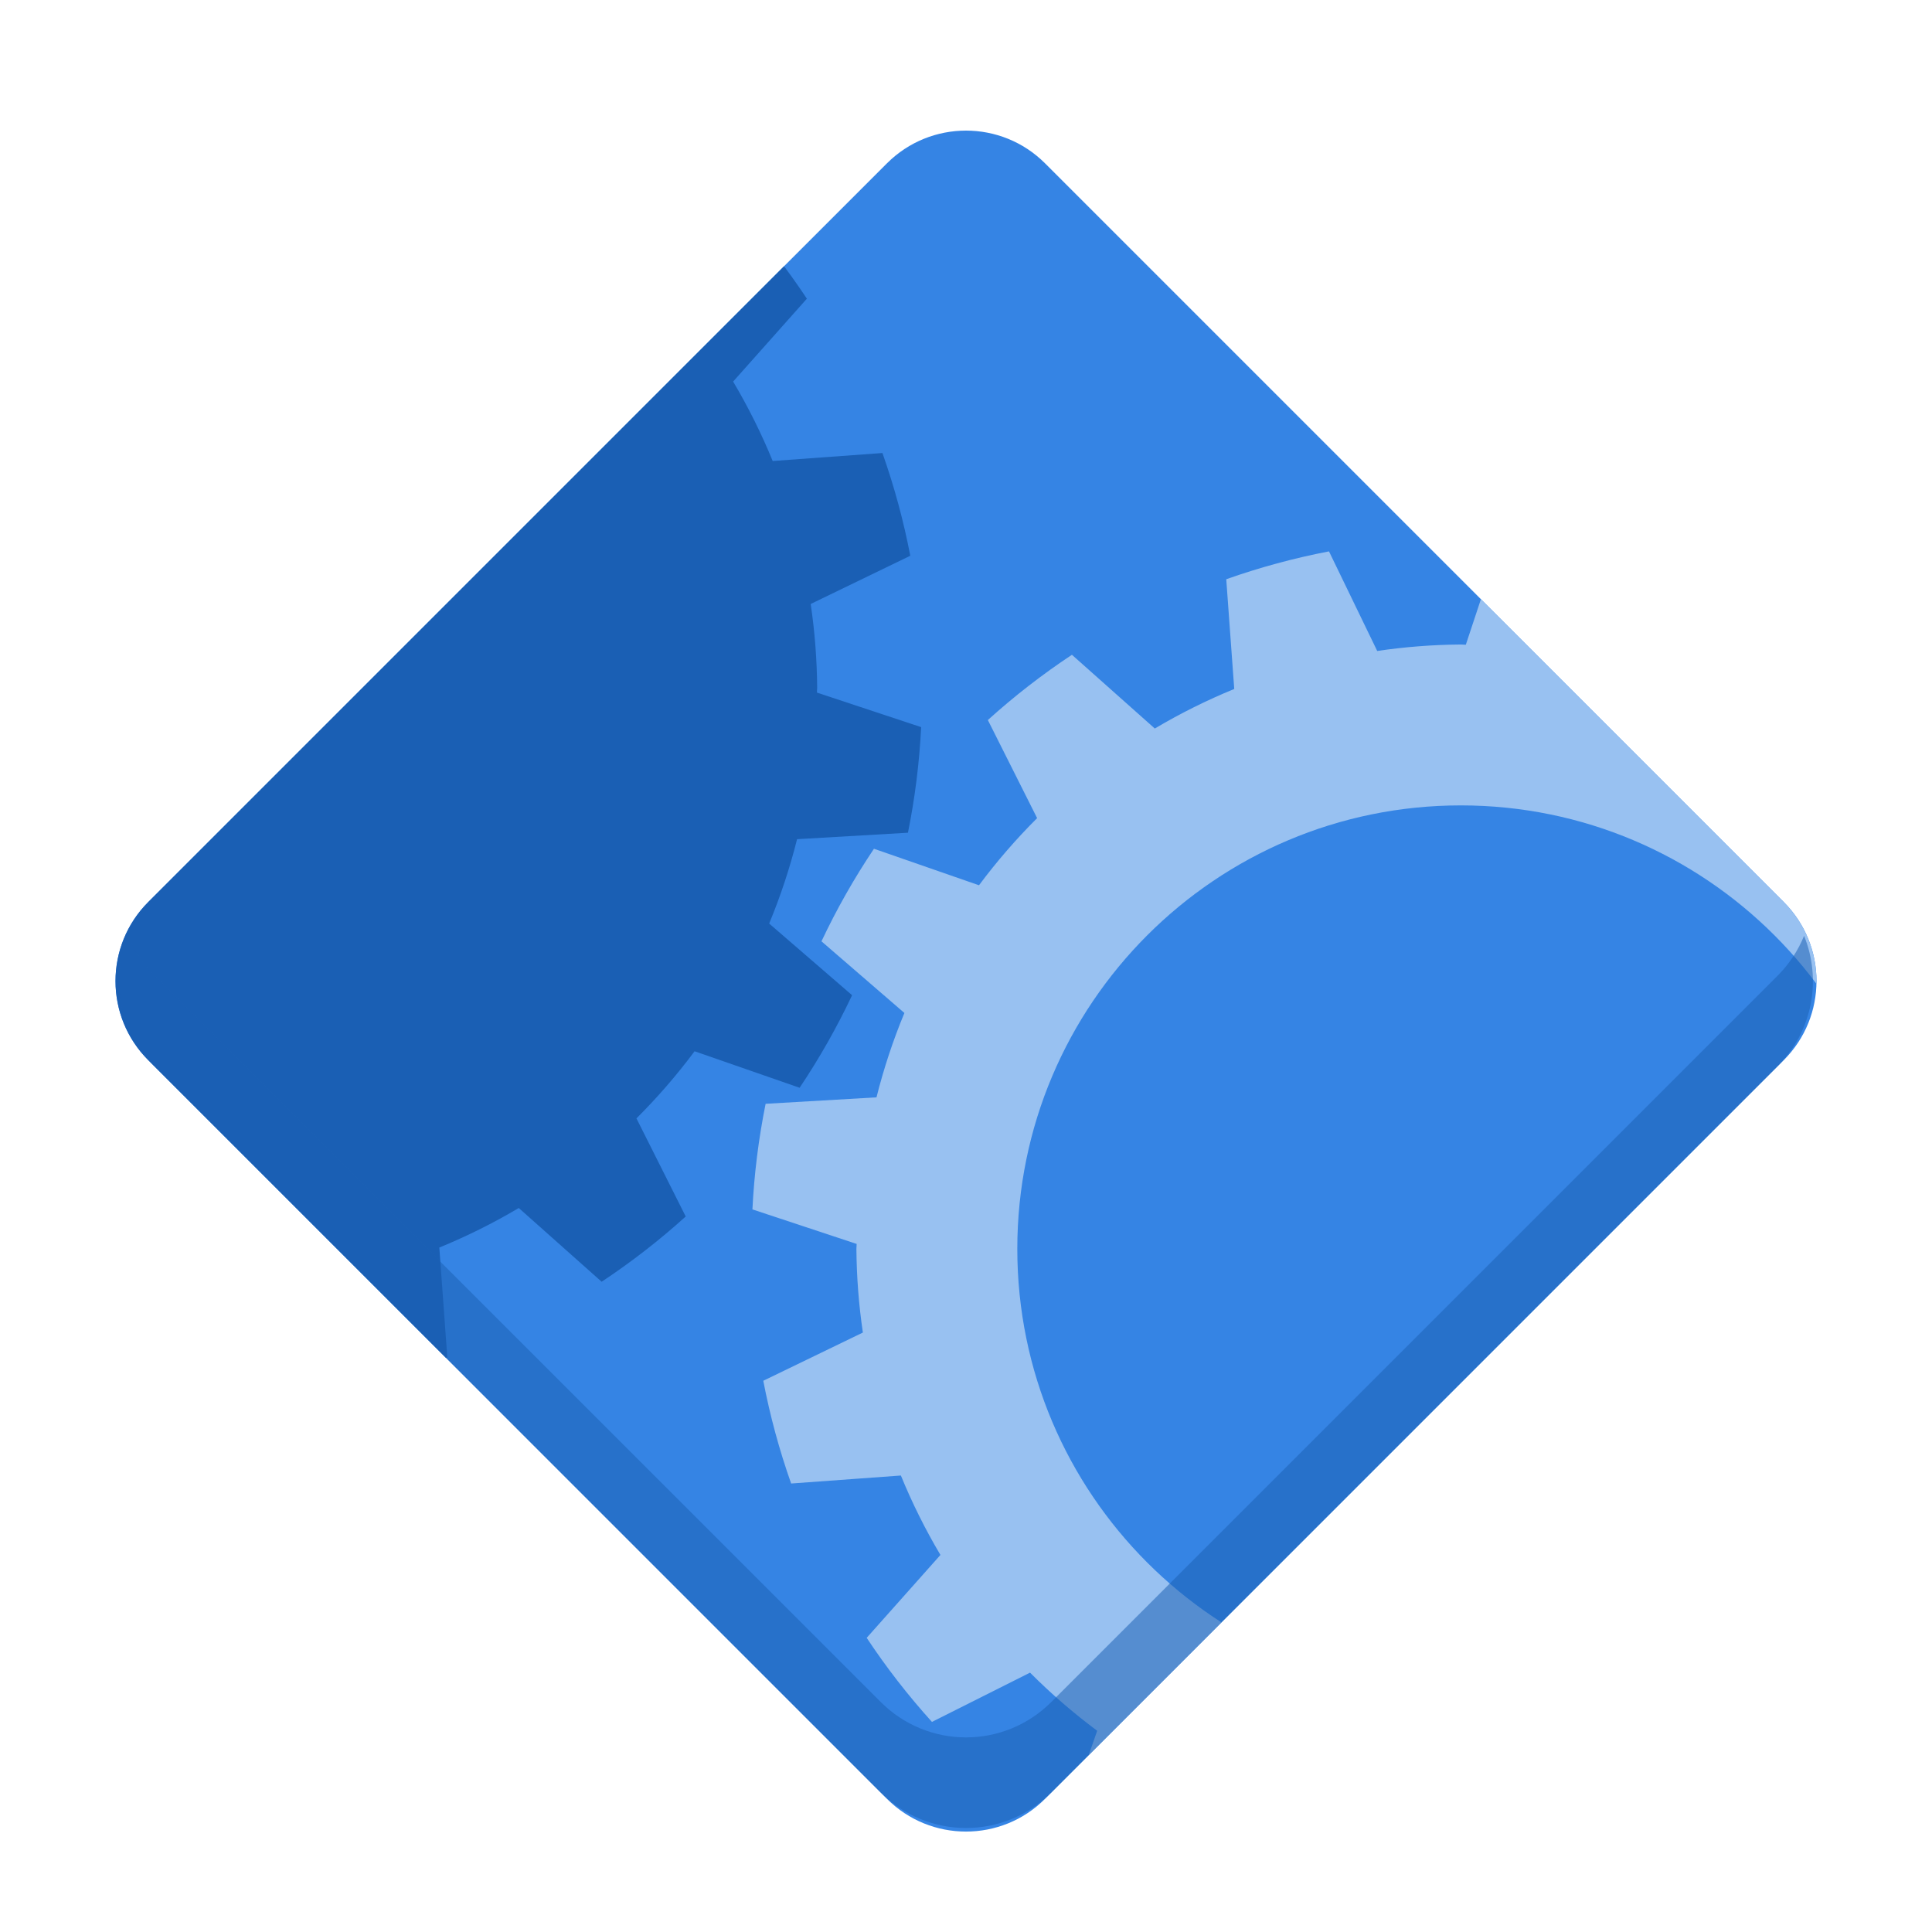
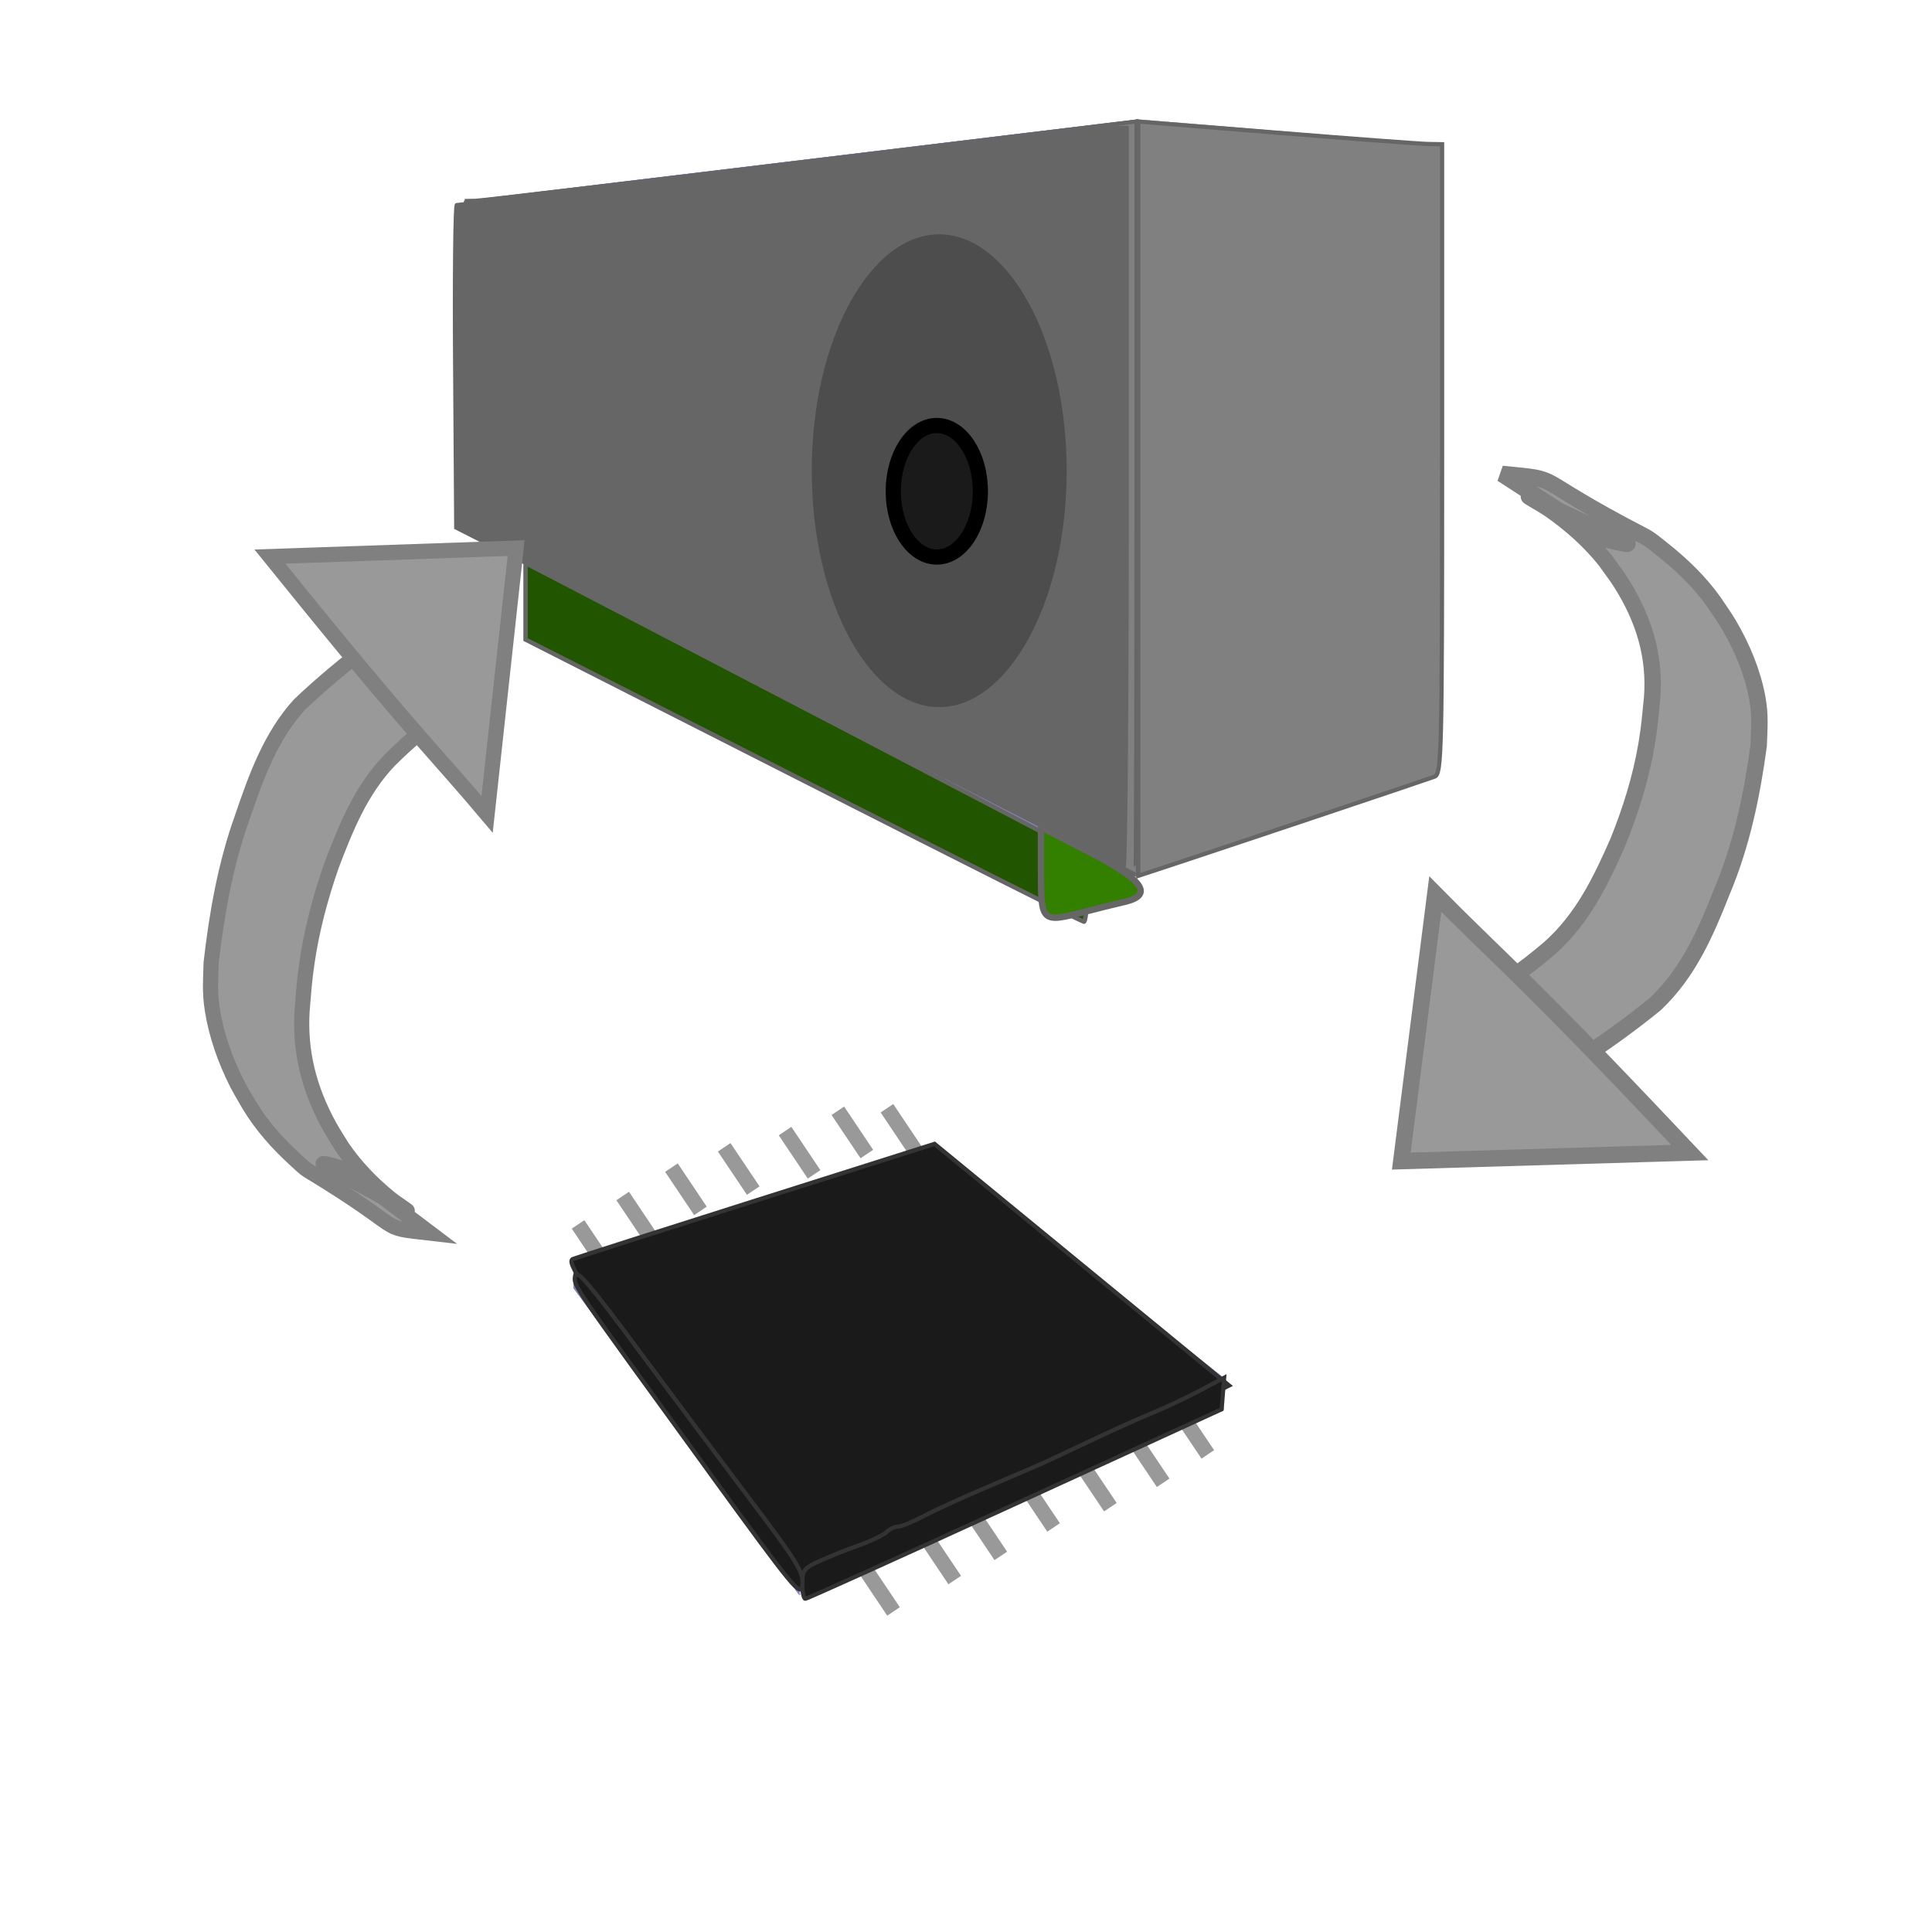
<svg xmlns="http://www.w3.org/2000/svg" width="33.75mm" height="33.75mm" viewBox="0 0 33.75 33.75" version="1.1" id="svg974">
  <defs id="defs968">
    <clipPath clipPathUnits="userSpaceOnUse" id="clipPath18689">
      <rect clip-path="none" transform="rotate(45)" ry="32" rx="32" y="123.999" x="486.037" height="362.943" width="362.943" id="rect18691" style="display:inline;opacity:1;vector-effect:none;fill:#4a86cf;fill-opacity:1;stroke:none;stroke-width:26.067;stroke-linecap:butt;stroke-linejoin:miter;stroke-miterlimit:4;stroke-dasharray:none;stroke-dashoffset:0;stroke-opacity:1;marker:none;marker-start:none;marker-mid:none;marker-end:none;paint-order:normal;enable-background:new" />
    </clipPath>
    <clipPath clipPathUnits="userSpaceOnUse" id="clipPath18689-3">
      <rect clip-path="none" transform="rotate(45)" ry="32" rx="32" y="123.999" x="486.037" height="362.943" width="362.943" id="rect18691-6" style="display:inline;opacity:1;vector-effect:none;fill:#4a86cf;fill-opacity:1;stroke:none;stroke-width:26.067;stroke-linecap:butt;stroke-linejoin:miter;stroke-miterlimit:4;stroke-dasharray:none;stroke-dashoffset:0;stroke-opacity:1;marker:none;marker-start:none;marker-mid:none;marker-end:none;paint-order:normal;enable-background:new" />
    </clipPath>
  </defs>
-   <g id="layer1" transform="translate(-61.81982,-103.944)">
-     <g transform="matrix(0.2636723,0,0,0.2636723,61.81982,-529.397)" style="display:inline;stroke-width:0.25;enable-background:new" id="g1836">
-       <g transform="matrix(0.25,0,0,0.25,0,2295)" id="g18818" style="stroke-width:0.25">
-         <g style="stroke-width:0.27" transform="matrix(0.9260519,0,0,0.9260519,18.93073,50.87633)" id="g18590">
-           <g style="stroke-width:0.27" id="g18681" clip-path="url(#clipPath18689-3)">
-             <rect style="opacity:1;vector-effect:none;fill:#3584e4;fill-opacity:1;stroke:none;stroke-width:8.221;stroke-linecap:butt;stroke-linejoin:miter;stroke-miterlimit:4;stroke-dasharray:none;stroke-dashoffset:0;stroke-opacity:1;marker:none;marker-start:none;marker-mid:none;marker-end:none;paint-order:normal" id="rect18571" width="424" height="424" x="458.337" y="90.642" rx="10.092" ry="10.092" transform="matrix(0.6052817,0.6052817,-0.6052817,0.6052817,33.44063,99.07363)" clip-path="none" />
-             <circle style="opacity:1;vector-effect:none;fill:#f66151;fill-opacity:1;stroke:none;stroke-width:7.037;stroke-linecap:butt;stroke-linejoin:miter;stroke-miterlimit:4;stroke-dasharray:none;stroke-dashoffset:0;stroke-opacity:1;marker:none;marker-start:none;marker-mid:none;marker-end:none;paint-order:normal" id="path18706" cx="0" cy="0" r="0" transform="translate(0,-212)" />
-             <circle style="opacity:1;vector-effect:none;fill:#f66151;fill-opacity:1;stroke:none;stroke-width:7.037;stroke-linecap:butt;stroke-linejoin:miter;stroke-miterlimit:4;stroke-dasharray:none;stroke-dashoffset:0;stroke-opacity:1;marker:none;marker-start:none;marker-mid:none;marker-end:none;paint-order:normal" id="path18708" cx="0" cy="0" r="0" transform="translate(0,-212)" />
-             <path style="display:inline;opacity:1;vector-effect:none;fill:#98c1f1;fill-opacity:1;stroke:none;stroke-width:7.037;stroke-linecap:butt;stroke-linejoin:miter;stroke-miterlimit:4;stroke-dasharray:none;stroke-dashoffset:0;stroke-opacity:1;marker:none;marker-start:none;marker-mid:none;marker-end:none;paint-order:normal;enable-background:new" d="m 408.92,561.918 -9.886,29.829 a 172.971,172.971 0 0 0 -1.427,-0.071 172.971,172.971 0 0 0 -23.929,1.852 l -13.801,-28.501 a 203.293,203.293 0 0 0 -29.401,7.972 l 2.286,31.405 a 172.971,172.971 0 0 0 -22.732,11.319 l -23.718,-21.103 a 203.293,203.293 0 0 0 -24.059,18.674 l 14.099,28.073 a 172.971,172.971 0 0 0 -16.636,19.211 l -30.058,-10.448 a 203.293,203.293 0 0 0 -15.017,26.488 l 23.73,20.507 a 172.971,172.971 0 0 0 -7.985,24.143 l -31.73,1.849 a 203.293,203.293 0 0 0 -3.778,30.217 l 29.829,9.886 a 172.971,172.971 0 0 0 -0.071,1.427 172.971,172.971 0 0 0 1.852,23.929 l -28.501,13.801 a 203.293,203.293 0 0 0 7.972,29.401 l 31.405,-2.286 a 172.971,172.971 0 0 0 11.319,22.732 l -21.103,23.718 a 203.293,203.293 0 0 0 18.674,24.059 l 28.073,-14.099 a 172.971,172.971 0 0 0 19.211,16.636 l -10.448,30.058 a 203.293,203.293 0 0 0 26.488,15.017 l 20.507,-23.73 a 172.971,172.971 0 0 0 24.143,7.985 l 1.849,31.73 a 203.293,203.293 0 0 0 30.217,3.778 l 9.886,-29.829 a 172.971,172.971 0 0 0 1.427,0.071 172.971,172.971 0 0 0 23.929,-1.852 l 13.801,28.501 a 203.293,203.293 0 0 0 29.401,-7.972 l -2.286,-31.405 a 172.971,172.971 0 0 0 22.732,-11.319 l 23.718,21.103 A 203.293,203.293 0 0 0 532.96,916 l -14.099,-28.073 a 172.971,172.971 0 0 0 16.636,-19.211 l 30.058,10.448 a 203.293,203.293 0 0 0 15.017,-26.488 l -23.73,-20.507 a 172.971,172.971 0 0 0 7.985,-24.143 l 31.73,-1.849 a 203.293,203.293 0 0 0 3.778,-30.217 l -29.829,-9.886 a 172.971,172.971 0 0 0 0.071,-1.427 172.971,172.971 0 0 0 -1.852,-23.929 l 28.501,-13.801 a 203.293,203.293 0 0 0 -7.972,-29.401 l -31.405,2.286 a 172.971,172.971 0 0 0 -11.319,-22.732 l 21.103,-23.718 a 203.293,203.293 0 0 0 -18.674,-24.059 l -28.073,14.099 a 172.971,172.971 0 0 0 -19.211,-16.636 l 10.448,-30.058 A 203.293,203.293 0 0 0 485.636,581.681 l -20.507,23.73 a 172.971,172.971 0 0 0 -24.143,-7.985 l -1.849,-31.73 a 203.293,203.293 0 0 0 -30.217,-3.778 z M 397.607,637.722 A 126.926,126.926 0 0 1 524.532,764.647 126.926,126.926 0 0 1 397.607,891.572 126.926,126.926 0 0 1 270.682,764.647 126.926,126.926 0 0 1 397.607,637.722 Z" id="path18717-4" />
-             <path id="path18758" d="m 51.748,401.284 -9.886,29.829 c -0.476,-0.026 -0.951,-0.05 -1.427,-0.071 -8.01,0.062 -16.005,0.681 -23.929,1.852 L 2.706,404.392 c -9.986,1.918 -19.814,4.583 -29.401,7.972 l 2.286,31.405 c -7.844,3.211 -15.442,6.994 -22.732,11.319 l -23.718,-21.103 c -8.475,5.614 -16.518,11.857 -24.059,18.674 l 14.099,28.073 c -6.009,5.987 -11.569,12.408 -16.636,19.211 l -30.058,-10.448 c -5.661,8.442 -10.68,17.296 -15.017,26.488 l 23.73,20.507 c -3.25,7.841 -5.919,15.91 -7.985,24.143 l -31.73,1.849 c -2.013,9.964 -3.276,20.064 -3.778,30.217 l 29.829,9.886 c -0.026,0.476 -0.05,0.951 -0.071,1.427 0.062,8.01 0.681,16.005 1.852,23.929 l -28.501,13.801 c 1.918,9.986 4.583,19.814 7.972,29.401 l 31.405,-2.286 c 3.211,7.844 6.994,15.442 11.319,22.732 l -21.103,23.718 c 5.614,8.475 11.857,16.518 18.674,24.059 l 28.073,-14.099 c 5.987,6.009 12.408,11.569 19.211,16.636 l -10.448,30.058 c 8.442,5.661 17.296,10.68 26.488,15.017 l 20.507,-23.73 c 7.841,3.25 15.91,5.919 24.143,7.985 l 1.849,31.73 c 9.964,2.013 20.064,3.276 30.217,3.778 l 9.886,-29.829 c 0.476,0.026 0.951,0.05 1.427,0.071 8.01,-0.062 16.005,-0.681 23.929,-1.852 l 13.801,28.501 c 9.986,-1.918 19.814,-4.583 29.401,-7.972 l -2.286,-31.405 c 7.844,-3.211 15.442,-6.994 22.732,-11.319 l 23.718,21.103 c 8.475,-5.614 16.518,-11.857 24.059,-18.674 l -14.099,-28.073 c 6.009,-5.987 11.569,-12.408 16.636,-19.211 l 30.058,10.448 c 5.661,-8.442 10.68,-17.296 15.017,-26.488 l -23.73,-20.507 c 3.25,-7.841 5.919,-15.91 7.985,-24.143 l 31.73,-1.849 c 2.013,-9.964 3.276,-20.064 3.778,-30.217 l -29.829,-9.886 c 0.026,-0.476 0.05,-0.951 0.071,-1.427 -0.062,-8.01 -0.681,-16.005 -1.852,-23.929 l 28.501,-13.801 c -1.918,-9.986 -4.583,-19.814 -7.972,-29.401 l -31.405,2.286 c -3.211,-7.844 -6.994,-15.442 -11.319,-22.732 l 21.103,-23.718 c -5.614,-8.475 -11.857,-16.518 -18.674,-24.059 l -28.073,14.099 c -5.987,-6.009 -12.408,-11.569 -19.211,-16.636 l 10.448,-30.058 c -8.442,-5.661 -17.296,-10.68 -26.488,-15.017 l -20.507,23.73 c -7.841,-3.25 -15.91,-5.919 -24.143,-7.985 l -1.849,-31.73 c -9.964,-2.013 -20.064,-3.276 -30.217,-3.778 z" style="display:inline;opacity:1;vector-effect:none;fill:#1a5fb4;fill-opacity:1;stroke:none;stroke-width:7.037;stroke-linecap:butt;stroke-linejoin:miter;stroke-miterlimit:4;stroke-dasharray:none;stroke-dashoffset:0;stroke-opacity:1;marker:none;marker-start:none;marker-mid:none;marker-end:none;paint-order:normal;enable-background:new" />
-           </g>
-         </g>
-         <path style="display:inline;opacity:0.534;vector-effect:none;fill:#1a5fb4;fill-opacity:1;stroke:none;stroke-width:1.629;stroke-linecap:butt;stroke-linejoin:miter;stroke-miterlimit:4;stroke-dasharray:none;stroke-dashoffset:0;stroke-opacity:1;marker:none;marker-start:none;marker-mid:none;marker-end:none;paint-order:normal;enable-background:new" clip-path="none" d="m 8.477,2676 c -1.171,2.887 -0.583,6.308 1.766,8.656 l 48.102,48.102 c 3.134,3.134 8.179,3.134 11.312,0 l 48.102,-48.102 c 2.348,-2.348 2.937,-5.77 1.766,-8.656 -0.392,0.966 -0.98,1.871 -1.766,2.656 l -48.102,48.102 c -3.134,3.134 -8.179,3.134 -11.312,0 L 10.242,2678.656 C 9.457,2677.871 8.868,2676.965 8.477,2676 Z" transform="matrix(4,0,0,4,0,-10028)" id="rect18571-6" />
-       </g>
-       <rect y="2402" x="-1.5000001e-06" height="128" width="128" id="rect9125-7-2" style="display:inline;opacity:1;vector-effect:none;fill:none;fill-opacity:1;stroke:none;stroke-width:1.25;stroke-linecap:butt;stroke-linejoin:miter;stroke-miterlimit:4;stroke-dasharray:none;stroke-dashoffset:0;stroke-opacity:1;marker:none;marker-start:none;marker-mid:none;marker-end:none;paint-order:normal;enable-background:new" />
-     </g>
+   <g id="g4976" style="opacity:1;fill:#4d4d4d;stroke:#666666">
+     <path id="path4988" style="fill:#e9e9ff;fill-rule:evenodd;stroke:none;stroke-width:0.972;stroke-linejoin:round" d="m 10.16,8.019 9.523,2.041 v 5.466 l -9.523,-4.371 z" points="19.683,10.06 19.683,15.526 10.16,11.155 10.16,8.019 " />
+     <path id="path4978" style="fill:#353564;fill-rule:evenodd;stroke:none;stroke-width:0.972;stroke-linejoin:round" d="m 9.349,8.059 v 3.182 l 0.811,-0.086 V 8.019 Z" points="9.349,11.241 10.16,11.155 10.16,8.019 9.349,8.059 " />
+     <path id="path4986" style="fill:#afafde;fill-rule:evenodd;stroke:none;stroke-width:0.972;stroke-linejoin:round" d="m 10.16,11.154 -0.811,0.086 9.151,4.549 1.183,-0.264 z" />
+     <path id="path4980" style="fill:#4d4d9f;fill-rule:evenodd;stroke:none;stroke-width:0.972;stroke-linejoin:round" d="m 9.349,8.059 9.151,2.125 1.183,-0.123 -9.523,-2.041 z" points="18.5,10.184 19.683,10.06 10.16,8.019 9.349,8.059 " />
+     <path id="path4984" style="fill:#d7d7ff;fill-rule:evenodd;stroke:none;stroke-width:0.972;stroke-linejoin:round" d="m 18.5,10.184 v 5.606 l 1.183,-0.264 v -5.466 z" points="18.5,15.79 19.683,15.526 19.683,10.06 18.5,10.184 " />
+     <path id="path4982" style="fill:#8686bf;fill-rule:evenodd;stroke:none;stroke-width:0.972;stroke-linejoin:round" d="m 9.349,8.059 v 3.182 l 9.151,4.549 v -5.606 z" />
+     <path id="path5082" style="opacity:1;fill:#225500;stroke:#666666;stroke-width:0.077" d="m 9.181,9.835 v 0.668 0.669 l 4.847,2.461 c 2.666,1.354 4.873,2.465 4.905,2.469 0.032,0.004 0.057,-0.254 0.057,-0.574 V 14.948 L 16.902,13.856 c -1.149,-0.601 -3.356,-1.751 -4.905,-2.556 z" />
+     <path style="opacity:1;fill:#338000;stroke:#666666;stroke-width:0.111" d="m 18.185,15.24 v -0.789 l 0.878,0.453 c 0.918,0.474 1.094,0.734 0.576,0.853 -0.166,0.038 -0.475,0.115 -0.686,0.17 -0.755,0.199 -0.768,0.186 -0.768,-0.687 z" id="path5222" />
+     <path style="fill:#999999;fill-rule:evenodd;stroke:#808080;stroke-width:0.287" id="path8597-3" d="m 27.479,18.577 c 0.501,-0.324 0.983,-0.667 1.437,-1.037 0.588,-0.556 0.885,-1.261 1.162,-1.959 0.348,-0.825 0.527,-1.688 0.644,-2.556 0.01,-0.309 0.033,-0.521 -0.023,-0.829 -0.081,-0.444 -0.265,-0.888 -0.501,-1.288 -0.079,-0.134 -0.173,-0.262 -0.259,-0.393 -0.251,-0.353 -0.572,-0.662 -0.927,-0.94 -0.095,-0.075 -0.185,-0.154 -0.295,-0.211 -2.092,-1.085 -1.345,-0.972 -2.479,-1.085 0,0 1.737,1.124 1.737,1.124 v 0 c 0.83,0.196 0.589,0.164 -1.242,-0.719 -0.119,-0.057 0.223,0.134 0.329,0.206 0.375,0.261 0.712,0.561 0.984,0.904 0.089,0.127 0.185,0.249 0.267,0.378 0.406,0.639 0.604,1.292 0.548,2.02 -0.032,0.319 -0.044,0.496 -0.098,0.815 -0.099,0.584 -0.277,1.154 -0.503,1.711 -0.294,0.664 -0.607,1.327 -1.192,1.847 -0.441,0.374 -0.917,0.736 -1.501,0.937 0,0 1.913,1.074 1.913,1.074 z" />
+     <path id="path8365-0" style="fill:#999999;stroke:#808080;stroke-width:0.287" d="m 24.479,20.283 5.04,-0.149 c -1.018,-1.078 -2.04,-2.154 -3.106,-3.198 -0.449,-0.438 -0.902,-0.873 -1.34,-1.318 z" />
  </g>
+   <g id="g4005" style="opacity:1;fill:#4d4d4d;stroke:#1a1a1a">
+     <path id="path4017" style="fill:#e9e9ff;fill-rule:evenodd;stroke:none;stroke-linejoin:round" d="M 11.526,3.596 25.012,2.51 V 13.518 L 11.526,8.884 Z" points="25.012,2.51 25.012,13.518 11.526,8.884 11.526,3.596 " />
+     <path id="path4007" style="fill:#353564;fill-rule:evenodd;stroke:none;stroke-linejoin:round" d="M 8.104,3.508 V 9.261 L 11.526,8.884 V 3.596 Z" points="8.104,9.261 11.526,8.884 11.526,3.596 8.104,3.508 " />
+     <path id="path4015" style="fill:#afafde;fill-rule:evenodd;stroke:none;stroke-linejoin:round" d="M 11.526,8.884 8.104,9.261 19.868,15.325 25.012,13.519 Z" />
+     <path id="path4009" style="fill:#4d4d9f;fill-rule:evenodd;stroke:none;stroke-linejoin:round" d="M 8.104,3.508 19.868,2.086 25.012,2.51 11.526,3.596 Z" points="19.868,2.086 25.012,2.51 11.526,3.596 8.104,3.508 " />
+     <path id="path4013" style="fill:#d7d7ff;fill-rule:evenodd;stroke:none;stroke-linejoin:round" d="M 19.868,2.086 V 15.325 l 5.144,-1.807 V 2.51 Z" points="19.868,15.325 25.012,13.518 25.012,2.51 19.868,2.086 " />
+     <path id="path4011" style="fill:#8686bf;fill-rule:evenodd;stroke:none;stroke-linejoin:round" d="M 19.868,2.086 8.104,3.508 V 9.261 L 19.868,15.325 Z" />
+   </g>
+   <path id="path4478" style="opacity:1;fill:#808080;stroke:#666666;stroke-width:0.268" transform="scale(0.2645833)" d="M 75.035,8.02 53.529,10.633 c -11.828,1.437 -21.778,2.615 -22.111,2.621 l -0.605,0.012 0.07,10.865 0.068,10.865 3.484,1.814 c 1.916,0.999 7.886,4.083 13.266,6.855 18.782,9.678 20.79,10.715 23.984,12.389 1.769,0.927 3.246,1.689 3.283,1.691 0.037,0.003 0.066,-11.185 0.066,-24.861 z" />
+   <path style="opacity:1;fill:#808080;stroke:#666666;stroke-width:0.073" d="M 19.884,8.712 V 2.123 l 2.411,0.194 c 1.326,0.107 2.52,0.196 2.654,0.198 l 0.243,0.004 v 5.499 c 0,5.171 -0.008,5.502 -0.131,5.549 -0.131,0.05 -3.726,1.256 -4.672,1.567 l -0.505,0.166 z" id="path4480" />
+   <path id="path4551" style="opacity:1;fill:#666666;stroke:#666666;stroke-width:0.071" d="m 19.533,2.234 c -0.082,0 -1.745,0.19 -3.695,0.423 C 11.725,3.149 8.048,3.581 7.979,3.581 c -0.027,0 -0.04,1.268 -0.029,2.818 l 0.019,2.818 2.451,1.247 c 1.348,0.686 3.96,2.017 5.803,2.957 1.844,0.94 3.377,1.711 3.407,1.713 0.03,0.002 0.054,-2.9 0.054,-6.449 V 2.234 Z" />
+   <ellipse style="opacity:1;fill:#4d4d4d;stroke:#666666;stroke-width:0.265" id="path4848" cx="16.407" cy="8.223" rx="2.359" ry="4.262" />
+   <ellipse style="opacity:1;fill:#1a1a1a;stroke:#000000;stroke-width:0.265" id="path5398" ry="1.149" rx="0.761" cy="8.582" cx="16.365" />
+   <g id="g6680" style="opacity:1;fill:#4d4d4d;stroke:#333333">
+     <path style="opacity:1;fill:#cccccc;stroke:#999999;stroke-width:0.265" d="m 15.102,27.394 0.507,0.756" id="path7189" />
+     <path style="fill:#cccccc;stroke:#999999;stroke-width:0.265" d="m 16.171,26.846 0.507,0.756" id="path7189-1" />
+     <path style="fill:#cccccc;stroke:#999999;stroke-width:0.265" d="m 16.976,26.424 0.507,0.756" id="path7189-2" />
+     <path style="fill:#cccccc;stroke:#999999;stroke-width:0.265" d="m 17.898,25.927 0.507,0.756" id="path7189-7" />
+     <path style="fill:#cccccc;stroke:#999999;stroke-width:0.265" d="m 18.89,25.573 0.507,0.756" id="path7189-8" />
+     <path style="fill:#cccccc;stroke:#999999;stroke-width:0.265" d="m 19.812,25.147 0.507,0.756" id="path7189-3" />
+     <path style="fill:#cccccc;stroke:#999999;stroke-width:0.265" d="m 20.592,24.651 0.507,0.756" id="path7189-4" />
+     <path style="fill:#cccccc;stroke:#999999;stroke-width:0.265" d="m 10.098,21.389 0.507,0.756" id="path7189-6" />
+     <path style="fill:#cccccc;stroke:#999999;stroke-width:0.265" d="m 10.878,20.893 0.507,0.756" id="path7189-83" />
+     <path style="fill:#cccccc;stroke:#999999;stroke-width:0.265" d="m 11.729,20.397 0.507,0.756" id="path7189-0" />
+     <path style="fill:#cccccc;stroke:#999999;stroke-width:0.265" d="m 12.651,20.042 0.507,0.756" id="path7189-44" />
+     <path style="fill:#cccccc;stroke:#999999;stroke-width:0.265" d="m 13.714,19.759 0.507,0.756" id="path7189-9" />
+     <path style="fill:#cccccc;stroke:#999999;stroke-width:0.265" d="m 14.636,19.404 0.507,0.756" id="path7189-5" />
+     <path style="fill:#cccccc;stroke:#999999;stroke-width:0.265" d="m 15.494,19.36 0.507,0.756" id="path7189-58" />
+     <path id="path6692" style="fill:#e9e9ff;fill-rule:evenodd;stroke:none;stroke-linejoin:round" d="m 16.33,20.55 5.053,4.066 v -0.546 l -5.053,-3.951 z" points="21.384,24.615 21.384,24.069 16.33,20.118 16.33,20.55 " />
+     <path id="path6682" style="fill:#353564;fill-rule:evenodd;stroke:none;stroke-linejoin:round" d="m 10.022,22.507 v -0.487 l 6.309,-1.902 v 0.431 z" points="10.022,22.02 16.33,20.118 16.33,20.55 10.022,22.507 " />
+     <path id="path6684" style="fill:#4d4d9f;fill-rule:evenodd;stroke:none;stroke-linejoin:round" d="m 10.022,22.507 3.941,5.356 7.421,-3.247 -5.053,-4.066 z" points="13.963,27.863 21.384,24.615 16.33,20.55 10.022,22.507 " />
+     <path id="path6690" style="fill:#afafde;fill-rule:evenodd;stroke:none;stroke-linejoin:round" d="m 10.022,22.02 3.941,5.205 7.421,-3.156 -5.053,-3.951 z" points="13.963,27.225 21.384,24.069 16.33,20.118 10.022,22.02 " />
+     <path id="path6688" style="fill:#d7d7ff;fill-rule:evenodd;stroke:none;stroke-linejoin:round" d="m 13.963,27.863 v -0.638 l 7.421,-3.156 v 0.546 z" points="13.963,27.225 21.384,24.069 21.384,24.615 13.963,27.863 " />
+     <path id="path6686" style="fill:#8686bf;fill-rule:evenodd;stroke:none;stroke-linejoin:round" d="m 10.022,22.507 3.941,5.356 v -0.638 l -3.941,-5.205 z" points="13.963,27.863 13.963,27.225 10.022,22.02 10.022,22.507 " />
+     <path style="opacity:1;fill:#1a1a1a;stroke:#333333;stroke-width:0.075" d="m 11.873,24.84 c -1.731,-2.411 -1.984,-2.798 -1.863,-2.846 0.077,-0.03 1.53,-0.495 3.228,-1.033 l 3.087,-0.978 2.572,2.11 2.572,2.11 -0.604,0.303 c -0.332,0.166 -0.638,0.31 -0.681,0.319 -0.173,0.037 -1.394,0.61 -1.436,0.674 -0.025,0.038 -0.058,0.063 -0.073,0.056 -0.065,-0.029 -0.432,0.098 -0.432,0.15 0,0.031 -0.041,0.057 -0.092,0.058 -0.135,0.003 -2.286,0.967 -2.339,1.048 -0.025,0.038 -0.058,0.063 -0.073,0.056 -0.082,-0.037 -0.432,0.105 -0.432,0.175 0,0.045 -0.019,0.061 -0.043,0.036 -0.024,-0.025 -0.313,0.077 -0.642,0.226 -0.329,0.15 -0.632,0.284 -0.672,0.299 -0.04,0.015 -0.975,-1.229 -2.077,-2.764 z" id="path6913" />
+     <path style="opacity:1;fill:#1a1a1a;stroke:#333333;stroke-width:0.072" d="m 14.016,27.667 c 0,-0.239 0.027,-0.274 0.313,-0.403 0.172,-0.077 0.483,-0.201 0.69,-0.275 0.207,-0.074 0.419,-0.176 0.47,-0.227 0.051,-0.051 0.14,-0.093 0.197,-0.093 0.057,0 0.262,-0.084 0.457,-0.188 0.194,-0.103 0.711,-0.339 1.148,-0.523 0.437,-0.185 0.89,-0.38 1.007,-0.435 0.117,-0.055 0.499,-0.235 0.849,-0.4 0.35,-0.165 0.804,-0.368 1.008,-0.451 0.204,-0.083 0.565,-0.253 0.801,-0.378 l 0.429,-0.227 -0.022,0.276 -0.022,0.276 -3.61,1.655 c -1.985,0.91 -3.633,1.655 -3.663,1.655 -0.029,1.78e-4 -0.053,-0.118 -0.053,-0.262 z" id="path6915" />
+     <path style="opacity:1;fill:#1a1a1a;stroke:#333333;stroke-width:0.268" d="" id="path6917" transform="scale(0.2645833)" />
+     <path style="opacity:1;fill:#1a1a1a;stroke:#333333;stroke-width:0.073" d="m 12.391,25.721 c -2.434,-3.348 -2.37,-3.253 -2.344,-3.435 0.018,-0.129 0.254,0.146 1.085,1.268 0.584,0.788 1.477,1.984 1.985,2.657 0.813,1.079 0.921,1.254 0.9,1.47 -0.022,0.231 -0.119,0.114 -1.627,-1.96 z" id="path6919" />
+   </g>
+   <path style="opacity:1;fill:#999999;fill-rule:evenodd;stroke:#808080;stroke-width:0.265" id="path8597" d="m 6.457,11.276 c -0.427,0.323 -0.838,0.665 -1.227,1.034 -0.502,0.555 -0.755,1.257 -0.992,1.953 -0.297,0.822 -0.449,1.683 -0.549,2.549 -0.009,0.308 -0.028,0.519 0.02,0.826 0.069,0.443 0.226,0.885 0.428,1.284 0.068,0.134 0.147,0.261 0.221,0.391 0.214,0.352 0.488,0.66 0.791,0.937 0.081,0.074 0.158,0.155 0.252,0.211 1.785,1.081 1.148,0.969 2.116,1.081 0,0 -1.482,-1.12 -1.482,-1.12 v 0 C 5.325,20.228 5.531,20.261 7.093,21.14 7.195,21.197 6.903,21.007 6.813,20.933 6.493,20.673 6.205,20.374 5.973,20.032 5.897,19.907 5.815,19.784 5.745,19.655 5.399,19.019 5.23,18.367 5.278,17.641 c 0.027,-0.318 0.037,-0.494 0.083,-0.813 0.084,-0.582 0.236,-1.151 0.429,-1.706 0.251,-0.662 0.518,-1.323 1.017,-1.842 0.377,-0.373 0.782,-0.734 1.281,-0.934 0,0 -1.633,-1.07 -1.633,-1.07 z" />
+   <path id="path8365" style="opacity:1;fill:#999999;stroke:#808080;stroke-width:0.265" d="m 9.016,9.575 -4.301,0.148 c 0.869,1.075 1.741,2.148 2.65,3.189 0.383,0.436 0.77,0.87 1.144,1.314 z" />
</svg>
